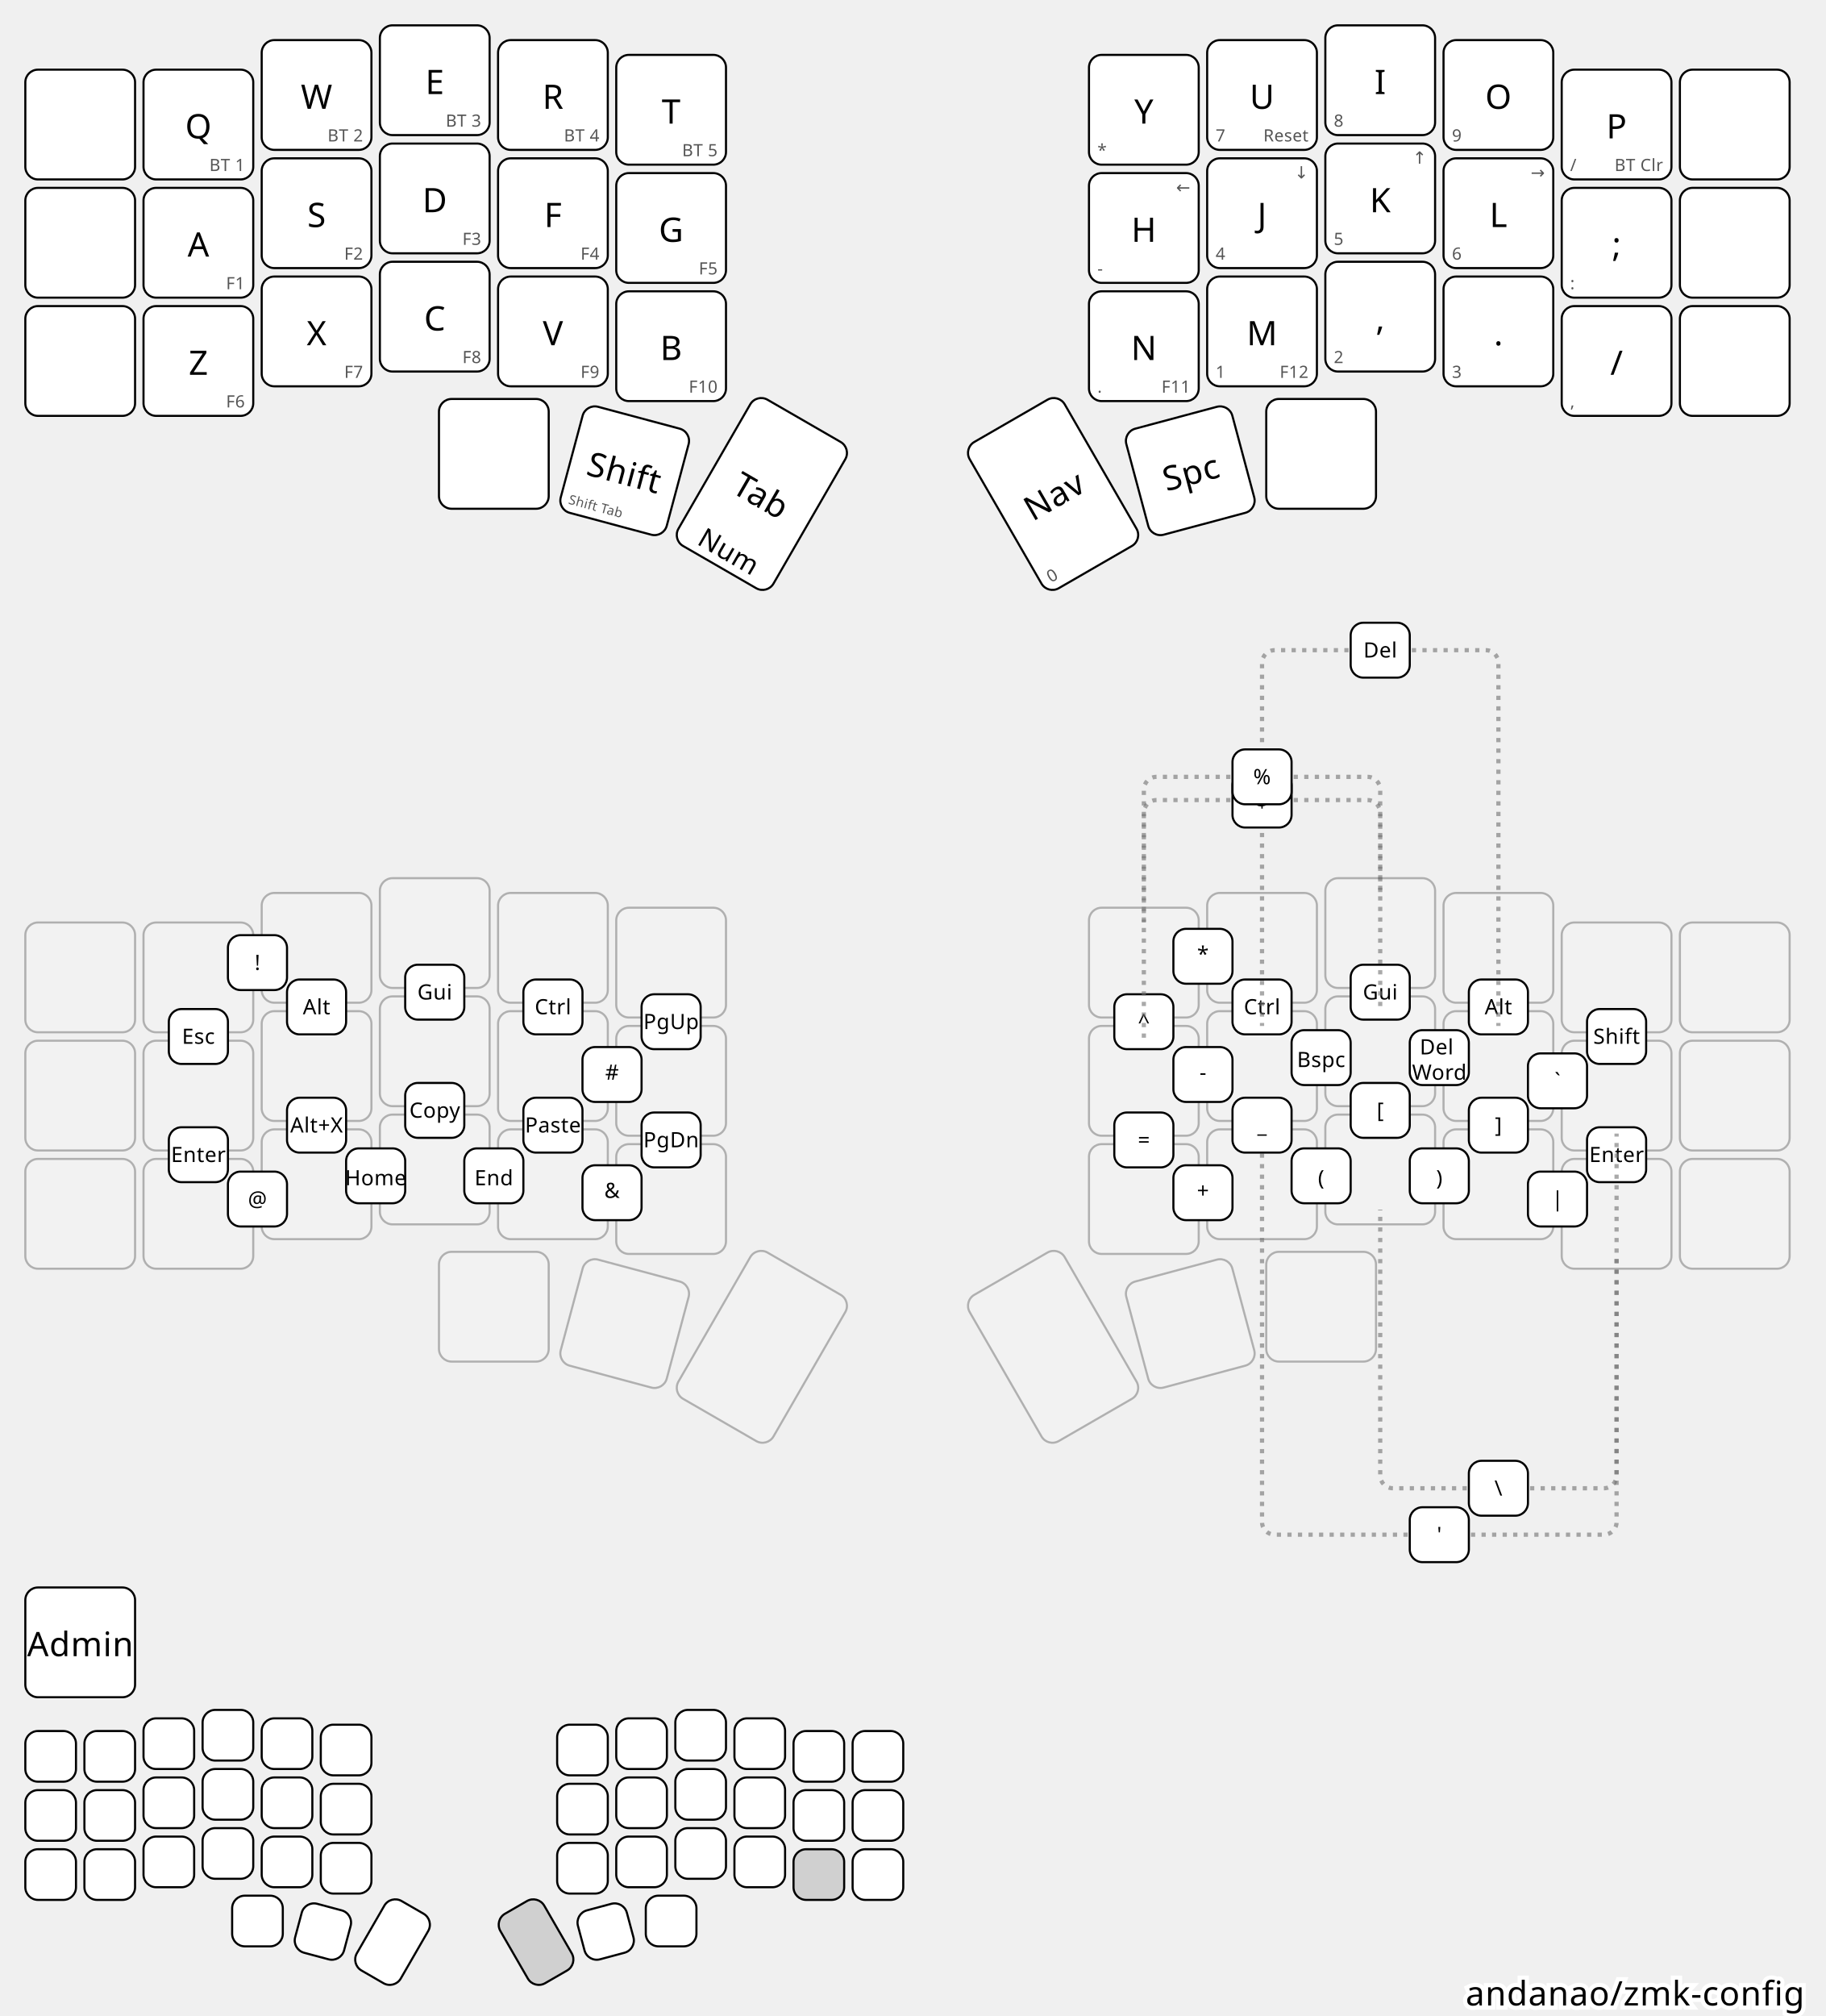
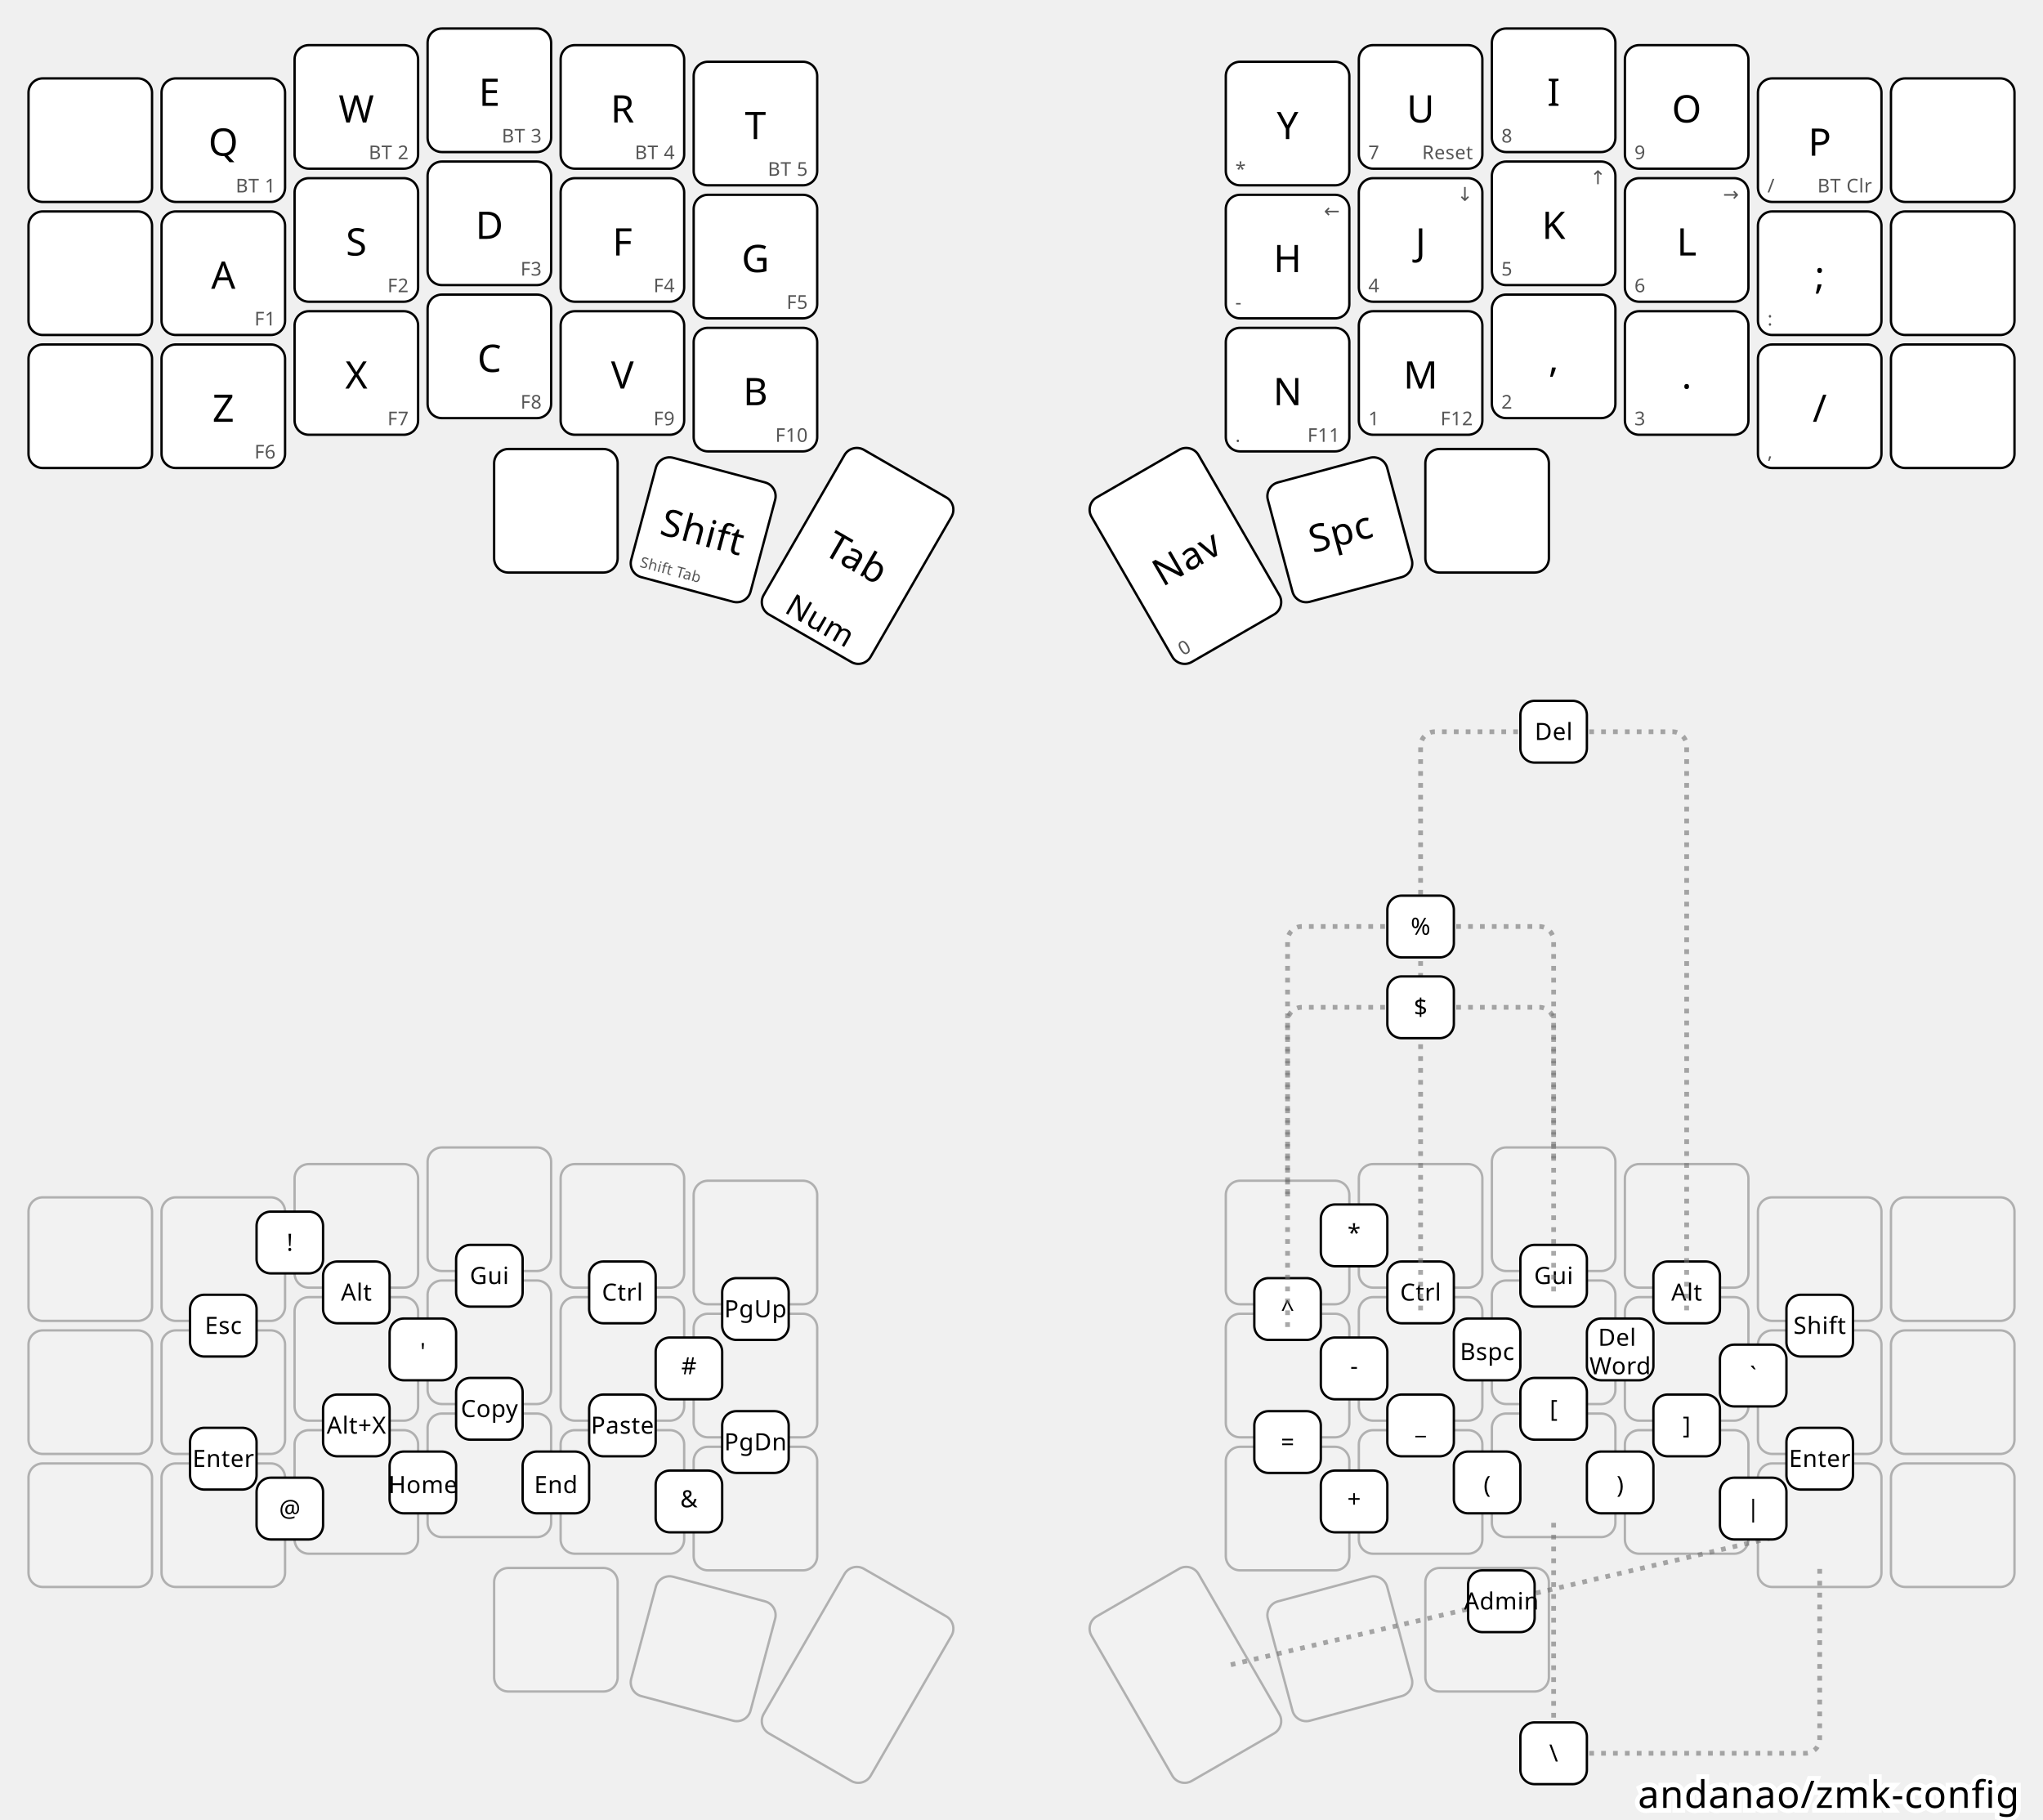
- <svg xmlns="http://www.w3.org/2000/svg" xmlns:xlink="http://www.w3.org/1999/xlink" width="865" height="955" viewBox="0 0 865 955" class="keymap">
+ <svg xmlns="http://www.w3.org/2000/svg" xmlns:xlink="http://www.w3.org/1999/xlink" width="860" height="766" viewBox="0 0 860 766" class="keymap">
  <defs>/* start glyphs */
<svg id="mdi:play-pause">
      <svg id="mdi-play-pause" viewBox="0 0 24 24">
        <path d="M3,5V19L11,12M13,19H16V5H13M18,5V19H21V5" />
      </svg>
    </svg>
    <svg id="mdi:skip-backward">
      <svg id="mdi-skip-backward" viewBox="0 0 24 24">
        <path d="M20,5V19L13,12M6,5V19H4V5M13,5V19L6,12" />
      </svg>
    </svg>
    <svg id="mdi:skip-forward">
      <svg id="mdi-skip-forward" viewBox="0 0 24 24">
        <path d="M4,5V19L11,12M18,5V19H20V5M11,5V19L18,12" />
      </svg>
    </svg>
    <svg id="mdi:volume-high">
      <svg id="mdi-volume-high" viewBox="0 0 24 24">
        <path d="M14,3.23V5.29C16.89,6.15 19,8.83 19,12C19,15.17 16.89,17.84 14,18.7V20.77C18,19.86 21,16.28 21,12C21,7.72 18,4.14 14,3.23M16.5,12C16.5,10.23 15.5,8.71 14,7.97V16C15.5,15.29 16.5,13.76 16.5,12M3,9V15H7L12,20V4L7,9H3Z" />
      </svg>
    </svg>
    <svg id="mdi:volume-medium">
      <svg id="mdi-volume-medium" viewBox="0 0 24 24">
        <path d="M5,9V15H9L14,20V4L9,9M18.5,12C18.5,10.23 17.5,8.71 16,7.97V16C17.5,15.29 18.5,13.76 18.5,12Z" />
      </svg>
    </svg>
  </defs>/* end glyphs */
<style>/* Deliberately monochrome: black on white, with a white-on-black variant
   for browsers in dark mode.

   Colours are literal hex rather than CSS custom properties. librsvg --
   what Emacs and most non-browser SVG viewers render with -- does not
   implement var() and silently falls back to black, and it ignores @media,
   so it gets the light variant below. */

svg path { fill: inherit; }

svg.keymap {
    fill: #000;
    background-color: #fff;
    font-family: Calibri, system-ui, sans-serif;
    font-size: 16px;
    font-kerning: normal;
    text-rendering: optimizeLegibility;
}

/* Keys need an outline here. The palettes keymap-drawer ships rely on the
   key fill contrasting with a coloured page; white-on-white has none. */
rect.key, rect.combo, rect.combo-separate { fill: #fff; stroke: #000; stroke-width: 1; }
rect.held, rect.combo.held                { fill: #d0d0d0; }
.layer-Combos rect.key                    { fill: #f2f2f2; stroke: #b0b0b0; }
path.combo { stroke: #707070; stroke-width: 2; stroke-dasharray: 2, 3; opacity: 0.6; fill: none; }

text {
    text-anchor: middle;
    dominant-baseline: middle;
    letter-spacing: 0.02em;
}

text.tap     { font-weight: 500; }
text.hold    { font-weight: 400; font-size: 13px; }
text.shifted { font-weight: 400; font-size: 11px; }
text.combo, text.left, text.right { font-size: 10px; }
/* 8px rather than the 10px of other secondary legends: the overview puts
   two corner legends on the same key edge (e.g. Num's "Boot" beside
   Admin's "BT 2"), which overlaps at anything larger. */
text.tl, text.tr, text.bl, text.br { font-size: 8px; }

text.hold, text.bl, text.br    { text-anchor: middle; dominant-baseline: auto; }
text.shifted, text.tl, text.tr { text-anchor: middle; dominant-baseline: hanging; }
text.left, text.tl, text.bl    { text-anchor: start; }
text.right, text.tr, text.br   { text-anchor: end; }

text.layer-activator { text-decoration: underline; }
text.combo.hold, text.combo.shifted, text.combo.left, text.combo.right { font-size: 8px; }

/* Without colour the overview's corner legends are told apart by position
   alone: tr=Nav, bl=Num, br=Admin. Grey keeps them from
   competing with the base-layer legend in the middle of the key. */
text.tl, text.tr, text.bl, text.br,
use.tl, use.tr, use.bl, use.br { fill: #555; }

text.label, text.footer { fill: #000; stroke: #fff; stroke-width: 4; paint-order: stroke; }
text.label  { font-weight: bold; text-anchor: start; }
text.footer { text-anchor: end; dominant-baseline: auto; }

.icon-tabler &gt; path                             { fill: inherit; stroke: inherit; stroke-width: 2; }
.icon-tabler &gt; path[stroke="none"][fill="none"] { visibility: hidden; }

/* Browsers only; librsvg ignores @media and keeps the light variant.
   Delete this block for light-only output. */
@media (prefers-color-scheme: dark) {
    svg.keymap { fill: #fff; background-color: #000; }
    rect.key, rect.combo, rect.combo-separate { fill: #000; stroke: #fff; }
    rect.held, rect.combo.held                { fill: #444; }
    .layer-Combos rect.key                    { fill: #1a1a1a; stroke: #666; }
    path.combo { stroke: #909090; }
    text.tl, text.tr, text.bl, text.br,
    use.tl, use.tr, use.bl, use.br { fill: #aaa; }
    text.label, text.footer { fill: #fff; stroke: #000; }
}
</style>
  <g transform="translate(10, 0)" class="layer-Base">
    <g transform="translate(0, 10)">
      <g transform="translate(28, 49)" class="key keypos-0">
        <rect rx="6" ry="6" x="-26" y="-26" width="52" height="52" class="key" />
      </g>
      <g transform="translate(84, 49)" class="key keypos-1">
        <rect rx="6" ry="6" x="-26" y="-26" width="52" height="52" class="key" />
        <text x="0" y="1" class="key tap">Q</text>
        <text x="22" y="22" class="key br">BT 1</text>
      </g>
      <g transform="translate(140, 35)" class="key keypos-2">
        <rect rx="6" ry="6" x="-26" y="-26" width="52" height="52" class="key" />
        <text x="0" y="1" class="key tap">W</text>
        <text x="22" y="22" class="key br">BT 2</text>
      </g>
      <g transform="translate(196, 28)" class="key keypos-3">
        <rect rx="6" ry="6" x="-26" y="-26" width="52" height="52" class="key" />
        <text x="0" y="1" class="key tap">E</text>
        <text x="22" y="22" class="key br">BT 3</text>
      </g>
      <g transform="translate(252, 35)" class="key keypos-4">
        <rect rx="6" ry="6" x="-26" y="-26" width="52" height="52" class="key" />
        <text x="0" y="1" class="key tap">R</text>
        <text x="22" y="22" class="key br">BT 4</text>
      </g>
      <g transform="translate(308, 42)" class="key keypos-5">
        <rect rx="6" ry="6" x="-26" y="-26" width="52" height="52" class="key" />
        <text x="0" y="1" class="key tap">T</text>
        <text x="22" y="22" class="key br">BT 5</text>
      </g>
      <g transform="translate(532, 42)" class="key keypos-6">
        <rect rx="6" ry="6" x="-26" y="-26" width="52" height="52" class="key" />
        <text x="0" y="1" class="key tap">Y</text>
        <text x="-22" y="22" class="key bl">*</text>
      </g>
      <g transform="translate(588, 35)" class="key keypos-7">
        <rect rx="6" ry="6" x="-26" y="-26" width="52" height="52" class="key" />
        <text x="0" y="1" class="key tap">U</text>
        <text x="-22" y="22" class="key bl">7</text>
        <text x="22" y="22" class="key br">Reset</text>
      </g>
      <g transform="translate(644, 28)" class="key keypos-8">
        <rect rx="6" ry="6" x="-26" y="-26" width="52" height="52" class="key" />
        <text x="0" y="1" class="key tap">I</text>
        <text x="-22" y="22" class="key bl">8</text>
      </g>
      <g transform="translate(700, 35)" class="key keypos-9">
        <rect rx="6" ry="6" x="-26" y="-26" width="52" height="52" class="key" />
        <text x="0" y="1" class="key tap">O</text>
        <text x="-22" y="22" class="key bl">9</text>
      </g>
      <g transform="translate(756, 49)" class="key keypos-10">
        <rect rx="6" ry="6" x="-26" y="-26" width="52" height="52" class="key" />
        <text x="0" y="1" class="key tap">P</text>
        <text x="-22" y="22" class="key bl">/</text>
        <text x="22" y="22" class="key br">BT Clr</text>
      </g>
      <g transform="translate(812, 49)" class="key keypos-11">
        <rect rx="6" ry="6" x="-26" y="-26" width="52" height="52" class="key" />
      </g>
      <g transform="translate(28, 105)" class="key keypos-12">
        <rect rx="6" ry="6" x="-26" y="-26" width="52" height="52" class="key" />
      </g>
      <g transform="translate(84, 105)" class="key keypos-13">
        <rect rx="6" ry="6" x="-26" y="-26" width="52" height="52" class="key" />
        <text x="0" y="1" class="key tap">A</text>
        <text x="22" y="22" class="key br">F1</text>
      </g>
      <g transform="translate(140, 91)" class="key keypos-14">
        <rect rx="6" ry="6" x="-26" y="-26" width="52" height="52" class="key" />
        <text x="0" y="1" class="key tap">S</text>
        <text x="22" y="22" class="key br">F2</text>
      </g>
      <g transform="translate(196, 84)" class="key keypos-15">
        <rect rx="6" ry="6" x="-26" y="-26" width="52" height="52" class="key" />
        <text x="0" y="1" class="key tap">D</text>
        <text x="22" y="22" class="key br">F3</text>
      </g>
      <g transform="translate(252, 91)" class="key keypos-16">
        <rect rx="6" ry="6" x="-26" y="-26" width="52" height="52" class="key" />
        <text x="0" y="1" class="key tap">F</text>
        <text x="22" y="22" class="key br">F4</text>
      </g>
      <g transform="translate(308, 98)" class="key keypos-17">
        <rect rx="6" ry="6" x="-26" y="-26" width="52" height="52" class="key" />
        <text x="0" y="1" class="key tap">G</text>
        <text x="22" y="22" class="key br">F5</text>
      </g>
      <g transform="translate(532, 98)" class="key keypos-18">
        <rect rx="6" ry="6" x="-26" y="-26" width="52" height="52" class="key" />
        <text x="0" y="1" class="key tap">H</text>
        <text x="22" y="-22" class="key tr">←</text>
        <text x="-22" y="22" class="key bl">-</text>
        <use href="#mdi:skip-backward" xlink:href="#mdi:skip-backward" x="12" y="12" height="10" width="10.0" class="key br glyph mdi:skip-backward" />
      </g>
      <g transform="translate(588, 91)" class="key keypos-19">
        <rect rx="6" ry="6" x="-26" y="-26" width="52" height="52" class="key" />
        <text x="0" y="1" class="key tap">J</text>
        <text x="22" y="-22" class="key tr">↓</text>
        <text x="-22" y="22" class="key bl">4</text>
        <use href="#mdi:volume-medium" xlink:href="#mdi:volume-medium" x="12" y="12" height="10" width="10.0" class="key br glyph mdi:volume-medium" />
      </g>
      <g transform="translate(644, 84)" class="key keypos-20">
        <rect rx="6" ry="6" x="-26" y="-26" width="52" height="52" class="key" />
        <text x="0" y="1" class="key tap">K</text>
        <text x="22" y="-22" class="key tr">↑</text>
        <text x="-22" y="22" class="key bl">5</text>
        <use href="#mdi:volume-high" xlink:href="#mdi:volume-high" x="12" y="12" height="10" width="10.0" class="key br glyph mdi:volume-high" />
      </g>
      <g transform="translate(700, 91)" class="key keypos-21">
        <rect rx="6" ry="6" x="-26" y="-26" width="52" height="52" class="key" />
        <text x="0" y="1" class="key tap">L</text>
        <text x="22" y="-22" class="key tr">→</text>
        <text x="-22" y="22" class="key bl">6</text>
        <use href="#mdi:skip-forward" xlink:href="#mdi:skip-forward" x="12" y="12" height="10" width="10.0" class="key br glyph mdi:skip-forward" />
      </g>
      <g transform="translate(756, 105)" class="key keypos-22">
        <rect rx="6" ry="6" x="-26" y="-26" width="52" height="52" class="key" />
        <text x="0" y="1" class="key tap">;</text>
        <text x="-22" y="22" class="key bl">:</text>
      </g>
      <g transform="translate(812, 105)" class="key keypos-23">
        <rect rx="6" ry="6" x="-26" y="-26" width="52" height="52" class="key" />
      </g>
      <g transform="translate(28, 161)" class="key keypos-24">
        <rect rx="6" ry="6" x="-26" y="-26" width="52" height="52" class="key" />
      </g>
      <g transform="translate(84, 161)" class="key keypos-25">
        <rect rx="6" ry="6" x="-26" y="-26" width="52" height="52" class="key" />
        <text x="0" y="1" class="key tap">Z</text>
        <text x="22" y="22" class="key br">F6</text>
      </g>
      <g transform="translate(140, 147)" class="key keypos-26">
        <rect rx="6" ry="6" x="-26" y="-26" width="52" height="52" class="key" />
        <text x="0" y="1" class="key tap">X</text>
        <text x="22" y="22" class="key br">F7</text>
      </g>
      <g transform="translate(196, 140)" class="key keypos-27">
        <rect rx="6" ry="6" x="-26" y="-26" width="52" height="52" class="key" />
        <text x="0" y="1" class="key tap">C</text>
        <text x="22" y="22" class="key br">F8</text>
      </g>
      <g transform="translate(252, 147)" class="key keypos-28">
        <rect rx="6" ry="6" x="-26" y="-26" width="52" height="52" class="key" />
        <text x="0" y="1" class="key tap">V</text>
        <text x="22" y="22" class="key br">F9</text>
      </g>
      <g transform="translate(308, 154)" class="key keypos-29">
        <rect rx="6" ry="6" x="-26" y="-26" width="52" height="52" class="key" />
        <text x="0" y="1" class="key tap">B</text>
        <text x="22" y="22" class="key br">F10</text>
      </g>
      <g transform="translate(532, 154)" class="key keypos-30">
        <rect rx="6" ry="6" x="-26" y="-26" width="52" height="52" class="key" />
        <text x="0" y="1" class="key tap">N</text>
        <text x="-22" y="22" class="key bl">.</text>
        <text x="22" y="22" class="key br">F11</text>
      </g>
      <g transform="translate(588, 147)" class="key keypos-31">
        <rect rx="6" ry="6" x="-26" y="-26" width="52" height="52" class="key" />
        <text x="0" y="1" class="key tap">M</text>
        <text x="-22" y="22" class="key bl">1</text>
        <text x="22" y="22" class="key br">F12</text>
      </g>
      <g transform="translate(644, 140)" class="key keypos-32">
        <rect rx="6" ry="6" x="-26" y="-26" width="52" height="52" class="key" />
        <text x="0" y="1" class="key tap">,</text>
        <text x="-22" y="22" class="key bl">2</text>
      </g>
      <g transform="translate(700, 147)" class="key keypos-33">
        <rect rx="6" ry="6" x="-26" y="-26" width="52" height="52" class="key" />
        <text x="0" y="1" class="key tap">.</text>
        <text x="-22" y="22" class="key bl">3</text>
      </g>
      <g transform="translate(756, 161)" class="key keypos-34">
        <rect rx="6" ry="6" x="-26" y="-26" width="52" height="52" class="key" />
        <text x="0" y="1" class="key tap">/</text>
        <text x="-22" y="22" class="key bl">,</text>
      </g>
      <g transform="translate(812, 161)" class="key keypos-35">
        <rect rx="6" ry="6" x="-26" y="-26" width="52" height="52" class="key" />
      </g>
      <g transform="translate(224, 205)" class="key keypos-36">
        <rect rx="6" ry="6" x="-26" y="-26" width="52" height="52" class="key" />
      </g>
      <g transform="translate(286, 213) rotate(15.0)" class="key keypos-37">
        <rect rx="6" ry="6" x="-26" y="-26" width="52" height="52" class="key" />
        <text x="0" y="1" class="key tap">Shift</text>
        <text x="-22" y="22" class="key bl">
          <tspan style="font-size: 78%">Shift Tab</tspan>
        </text>
      </g>
      <g transform="translate(351, 224) rotate(30.0)" class="key keypos-38">
        <rect rx="6" ry="6" x="-26" y="-40" width="52" height="80" class="key" />
        <text x="0" y="1" class="key tap">Tab</text>
        <text x="0" y="36" class="key hold">Num</text>
      </g>
      <g transform="translate(489, 224) rotate(-30.0)" class="key keypos-39">
        <rect rx="6" ry="6" x="-26" y="-40" width="52" height="80" class="key" />
        <text x="0" y="1" class="key tap">Nav</text>
        <text x="-22" y="36" class="key bl">0</text>
      </g>
      <g transform="translate(554, 213) rotate(-15.0)" class="key keypos-40">
        <rect rx="6" ry="6" x="-26" y="-26" width="52" height="52" class="key" />
        <text x="0" y="1" class="key tap">Spc</text>
        <use href="#mdi:play-pause" xlink:href="#mdi:play-pause" x="12" y="12" height="10" width="10.0" class="key br glyph mdi:play-pause" />
      </g>
      <g transform="translate(616, 205)" class="key keypos-41">
        <rect rx="6" ry="6" x="-26" y="-26" width="52" height="52" class="key" />
      </g>
    </g>
  </g>
  <g transform="translate(10, 285)" class="layer-Combos">
-     <g transform="translate(0, 129)">
+     <g transform="translate(0, 196)">
      <g transform="translate(28, 49)" class="key keypos-0">
        <rect rx="6" ry="6" x="-26" y="-26" width="52" height="52" class="key" />
      </g>
      <g transform="translate(84, 49)" class="key keypos-1">
        <rect rx="6" ry="6" x="-26" y="-26" width="52" height="52" class="key" />
      </g>
      <g transform="translate(140, 35)" class="key keypos-2">
        <rect rx="6" ry="6" x="-26" y="-26" width="52" height="52" class="key" />
      </g>
      <g transform="translate(196, 28)" class="key keypos-3">
        <rect rx="6" ry="6" x="-26" y="-26" width="52" height="52" class="key" />
      </g>
      <g transform="translate(252, 35)" class="key keypos-4">
        <rect rx="6" ry="6" x="-26" y="-26" width="52" height="52" class="key" />
      </g>
      <g transform="translate(308, 42)" class="key keypos-5">
        <rect rx="6" ry="6" x="-26" y="-26" width="52" height="52" class="key" />
      </g>
      <g transform="translate(532, 42)" class="key keypos-6">
        <rect rx="6" ry="6" x="-26" y="-26" width="52" height="52" class="key" />
      </g>
      <g transform="translate(588, 35)" class="key keypos-7">
        <rect rx="6" ry="6" x="-26" y="-26" width="52" height="52" class="key" />
      </g>
      <g transform="translate(644, 28)" class="key keypos-8">
        <rect rx="6" ry="6" x="-26" y="-26" width="52" height="52" class="key" />
      </g>
      <g transform="translate(700, 35)" class="key keypos-9">
        <rect rx="6" ry="6" x="-26" y="-26" width="52" height="52" class="key" />
      </g>
      <g transform="translate(756, 49)" class="key keypos-10">
        <rect rx="6" ry="6" x="-26" y="-26" width="52" height="52" class="key" />
      </g>
      <g transform="translate(812, 49)" class="key keypos-11">
        <rect rx="6" ry="6" x="-26" y="-26" width="52" height="52" class="key" />
      </g>
      <g transform="translate(28, 105)" class="key keypos-12">
        <rect rx="6" ry="6" x="-26" y="-26" width="52" height="52" class="key" />
      </g>
      <g transform="translate(84, 105)" class="key keypos-13">
        <rect rx="6" ry="6" x="-26" y="-26" width="52" height="52" class="key" />
      </g>
      <g transform="translate(140, 91)" class="key keypos-14">
        <rect rx="6" ry="6" x="-26" y="-26" width="52" height="52" class="key" />
      </g>
      <g transform="translate(196, 84)" class="key keypos-15">
        <rect rx="6" ry="6" x="-26" y="-26" width="52" height="52" class="key" />
      </g>
      <g transform="translate(252, 91)" class="key keypos-16">
        <rect rx="6" ry="6" x="-26" y="-26" width="52" height="52" class="key" />
      </g>
      <g transform="translate(308, 98)" class="key keypos-17">
        <rect rx="6" ry="6" x="-26" y="-26" width="52" height="52" class="key" />
      </g>
      <g transform="translate(532, 98)" class="key keypos-18">
        <rect rx="6" ry="6" x="-26" y="-26" width="52" height="52" class="key" />
      </g>
      <g transform="translate(588, 91)" class="key keypos-19">
        <rect rx="6" ry="6" x="-26" y="-26" width="52" height="52" class="key" />
      </g>
      <g transform="translate(644, 84)" class="key keypos-20">
        <rect rx="6" ry="6" x="-26" y="-26" width="52" height="52" class="key" />
      </g>
      <g transform="translate(700, 91)" class="key keypos-21">
        <rect rx="6" ry="6" x="-26" y="-26" width="52" height="52" class="key" />
      </g>
      <g transform="translate(756, 105)" class="key keypos-22">
        <rect rx="6" ry="6" x="-26" y="-26" width="52" height="52" class="key" />
      </g>
      <g transform="translate(812, 105)" class="key keypos-23">
        <rect rx="6" ry="6" x="-26" y="-26" width="52" height="52" class="key" />
      </g>
      <g transform="translate(28, 161)" class="key keypos-24">
        <rect rx="6" ry="6" x="-26" y="-26" width="52" height="52" class="key" />
      </g>
      <g transform="translate(84, 161)" class="key keypos-25">
        <rect rx="6" ry="6" x="-26" y="-26" width="52" height="52" class="key" />
      </g>
      <g transform="translate(140, 147)" class="key keypos-26">
        <rect rx="6" ry="6" x="-26" y="-26" width="52" height="52" class="key" />
      </g>
      <g transform="translate(196, 140)" class="key keypos-27">
        <rect rx="6" ry="6" x="-26" y="-26" width="52" height="52" class="key" />
      </g>
      <g transform="translate(252, 147)" class="key keypos-28">
        <rect rx="6" ry="6" x="-26" y="-26" width="52" height="52" class="key" />
      </g>
      <g transform="translate(308, 154)" class="key keypos-29">
        <rect rx="6" ry="6" x="-26" y="-26" width="52" height="52" class="key" />
      </g>
      <g transform="translate(532, 154)" class="key keypos-30">
        <rect rx="6" ry="6" x="-26" y="-26" width="52" height="52" class="key" />
      </g>
      <g transform="translate(588, 147)" class="key keypos-31">
        <rect rx="6" ry="6" x="-26" y="-26" width="52" height="52" class="key" />
      </g>
      <g transform="translate(644, 140)" class="key keypos-32">
        <rect rx="6" ry="6" x="-26" y="-26" width="52" height="52" class="key" />
      </g>
      <g transform="translate(700, 147)" class="key keypos-33">
        <rect rx="6" ry="6" x="-26" y="-26" width="52" height="52" class="key" />
      </g>
      <g transform="translate(756, 161)" class="key keypos-34">
        <rect rx="6" ry="6" x="-26" y="-26" width="52" height="52" class="key" />
      </g>
      <g transform="translate(812, 161)" class="key keypos-35">
        <rect rx="6" ry="6" x="-26" y="-26" width="52" height="52" class="key" />
      </g>
      <g transform="translate(224, 205)" class="key keypos-36">
        <rect rx="6" ry="6" x="-26" y="-26" width="52" height="52" class="key" />
      </g>
      <g transform="translate(286, 213) rotate(15.0)" class="key keypos-37">
        <rect rx="6" ry="6" x="-26" y="-26" width="52" height="52" class="key" />
      </g>
      <g transform="translate(351, 224) rotate(30.0)" class="key keypos-38">
        <rect rx="6" ry="6" x="-26" y="-40" width="52" height="80" class="key" />
      </g>
      <g transform="translate(489, 224) rotate(-30.0)" class="key keypos-39">
        <rect rx="6" ry="6" x="-26" y="-40" width="52" height="80" class="key" />
      </g>
      <g transform="translate(554, 213) rotate(-15.0)" class="key keypos-40">
        <rect rx="6" ry="6" x="-26" y="-26" width="52" height="52" class="key" />
      </g>
      <g transform="translate(616, 205)" class="key keypos-41">
        <rect rx="6" ry="6" x="-26" y="-26" width="52" height="52" class="key" />
      </g>
      <g class="combo combopos-0">
        <rect rx="6" ry="6" x="238" y="50" width="28" height="26" class="combo" />
        <text x="252" y="63" class="combo tap">Ctrl</text>
      </g>
      <g class="combo combopos-1">
        <rect rx="6" ry="6" x="574" y="50" width="28" height="26" class="combo" />
        <text x="588" y="63" class="combo tap">Ctrl</text>
      </g>
      <g class="combo combopos-2">
        <rect rx="6" ry="6" x="182" y="43" width="28" height="26" class="combo" />
        <text x="196" y="56" class="combo tap">Gui</text>
      </g>
      <g class="combo combopos-3">
        <rect rx="6" ry="6" x="630" y="43" width="28" height="26" class="combo" />
        <text x="644" y="56" class="combo tap">Gui</text>
      </g>
      <g class="combo combopos-4">
        <rect rx="6" ry="6" x="126" y="50" width="28" height="26" class="combo" />
        <text x="140" y="63" class="combo tap">Alt</text>
      </g>
      <g class="combo combopos-5">
        <rect rx="6" ry="6" x="686" y="50" width="28" height="26" class="combo" />
        <text x="700" y="63" class="combo tap">Alt</text>
      </g>
      <g class="combo combopos-6">
        <rect rx="6" ry="6" x="742" y="64" width="28" height="26" class="combo" />
        <text x="756" y="77" class="combo tap">Shift</text>
      </g>
      <g class="combo combopos-7">
        <rect rx="6" ry="6" x="70" y="64" width="28" height="26" class="combo" />
        <text x="84" y="77" class="combo tap">Esc</text>
      </g>
      <g class="combo combopos-8">
        <rect rx="6" ry="6" x="126" y="106" width="28" height="26" class="combo" />
        <text x="140" y="119" class="combo tap">Alt+X</text>
      </g>
      <g class="combo combopos-11">
        <rect rx="6" ry="6" x="294" y="57" width="28" height="26" class="combo" />
        <text x="308" y="70" class="combo tap">PgUp</text>
      </g>
      <g class="combo combopos-12">
        <rect rx="6" ry="6" x="294" y="113" width="28" height="26" class="combo" />
        <text x="308" y="126" class="combo tap">PgDn</text>
      </g>
      <g class="combo combopos-13">
        <rect rx="6" ry="6" x="154" y="130" width="28" height="26" class="combo" />
        <text x="168" y="144" class="combo tap">Home</text>
      </g>
      <g class="combo combopos-14">
        <rect rx="6" ry="6" x="210" y="130" width="28" height="26" class="combo" />
        <text x="224" y="144" class="combo tap">End</text>
      </g>
      <g class="combo combopos-15">
+         <path d="M622,193 l-115,27" class="combo" />
+         <path d="M622,193 l115,-27" class="combo" />
+         <rect rx="6" ry="6" x="608" y="180" width="28" height="26" class="combo" />
+         <text x="622" y="193" class="combo tap">Admin</text>
+       </g>
+       <g class="combo combopos-16">
        <rect rx="6" ry="6" x="70" y="120" width="28" height="26" class="combo" />
        <text x="84" y="133" class="combo tap">Enter</text>
      </g>
-       <g class="combo combopos-16">
+       <g class="combo combopos-17">
        <rect rx="6" ry="6" x="742" y="120" width="28" height="26" class="combo" />
        <text x="756" y="133" class="combo tap">Enter</text>
      </g>
-       <g class="combo combopos-17">
+       <g class="combo combopos-18">
        <rect rx="6" ry="6" x="602" y="74" width="28" height="26" class="combo" />
        <text x="616" y="88" class="combo tap">Bspc</text>
      </g>
-       <g class="combo combopos-18">
+       <g class="combo combopos-19">
        <rect rx="6" ry="6" x="658" y="74" width="28" height="26" class="combo" />
        <text x="672" y="88" class="combo tap">
          <tspan x="672" dy="-0.6em">Del</tspan>
          <tspan x="672" dy="1.2em">Word</tspan>
        </text>
      </g>
-       <g class="combo combopos-19">
-         <path d="M644,-106 h-50 a6.0,6.0 0 0 0 -6.0,6.0 v172" class="combo" />
-         <path d="M644,-106 h50 a6.0,6.0 0 0 1 6.0,6.0 v172" class="combo" />
-         <rect rx="6" ry="6" x="630" y="-119" width="28" height="26" class="combo" />
-         <text x="644" y="-106" class="combo tap">Del</text>
-       </g>
      <g class="combo combopos-20">
+         <path d="M644,-173 h-50 a6.0,6.0 0 0 0 -6.0,6.0 v240" class="combo" />
+         <path d="M644,-173 h50 a6.0,6.0 0 0 1 6.0,6.0 v240" class="combo" />
+         <rect rx="6" ry="6" x="630" y="-186" width="28" height="26" class="combo" />
+         <text x="644" y="-173" class="combo tap">Del</text>
+       </g>
+       <g class="combo combopos-21">
        <rect rx="6" ry="6" x="546" y="26" width="28" height="26" class="combo" />
        <text x="560" y="38" class="combo tap">*</text>
      </g>
-       <g class="combo combopos-21">
+       <g class="combo combopos-22">
        <rect rx="6" ry="6" x="266" y="82" width="28" height="26" class="combo" />
        <text x="280" y="94" class="combo tap">#</text>
      </g>
-       <g class="combo combopos-22">
+       <g class="combo combopos-23">
        <rect rx="6" ry="6" x="518" y="57" width="28" height="26" class="combo" />
        <text x="532" y="70" class="combo tap">^</text>
      </g>
-       <g class="combo combopos-23">
+       <g class="combo combopos-24">
        <rect rx="6" ry="6" x="714" y="141" width="28" height="26" class="combo" />
        <text x="728" y="154" class="combo tap">|</text>
      </g>
-       <g class="combo combopos-24">
-         <path d="M700,291 h-50 a6.0,6.0 0 0 1 -6.0,-6.0 v-126" class="combo" />
-         <path d="M700,291 h50 a6.0,6.0 0 0 0 6.0,-6.0 v-105" class="combo" />
-         <rect rx="6" ry="6" x="686" y="278" width="28" height="26" class="combo" />
-         <text x="700" y="291" class="combo tap">\</text>
-       </g>
      <g class="combo combopos-25">
+         <path d="M644,257 l0,-99" class="combo" />
+         <path d="M644,257 h106 a6.0,6.0 0 0 0 6.0,-6.0 v-72" class="combo" />
+         <rect rx="6" ry="6" x="630" y="244" width="28" height="26" class="combo" />
+         <text x="644" y="257" class="combo tap">\</text>
+       </g>
+       <g class="combo combopos-26">
        <rect rx="6" ry="6" x="714" y="85" width="28" height="26" class="combo" />
        <text x="728" y="98" class="combo tap">`</text>
      </g>
-       <g class="combo combopos-26">
+       <g class="combo combopos-27">
        <rect rx="6" ry="6" x="266" y="138" width="28" height="26" class="combo" />
        <text x="280" y="150" class="combo tap">&amp;</text>
      </g>
-       <g class="combo combopos-27">
+       <g class="combo combopos-28">
        <rect rx="6" ry="6" x="98" y="29" width="28" height="26" class="combo" />
        <text x="112" y="42" class="combo tap">!</text>
      </g>
-       <g class="combo combopos-28">
+       <g class="combo combopos-29">
        <rect rx="6" ry="6" x="98" y="141" width="28" height="26" class="combo" />
        <text x="112" y="154" class="combo tap">@</text>
      </g>
-       <g class="combo combopos-29">
-         <path d="M588,-35 h-50 a6.0,6.0 0 0 0 -6.0,6.0 v52" class="combo" />
-         <path d="M588,-35 h50 a6.0,6.0 0 0 1 6.0,6.0 v38" class="combo" />
-         <rect rx="6" ry="6" x="574" y="-48" width="28" height="26" class="combo" />
-         <text x="588" y="-35" class="combo tap">$</text>
-       </g>
      <g class="combo combopos-30">
-         <path d="M588,-46 h-50 a6.0,6.0 0 0 0 -6.0,6.0 v119" class="combo" />
-         <path d="M588,-46 h50 a6.0,6.0 0 0 1 6.0,6.0 v105" class="combo" />
-         <rect rx="6" ry="6" x="574" y="-59" width="28" height="26" class="combo" />
-         <text x="588" y="-46" class="combo tap">%</text>
+         <path d="M588,-57 h-50 a6.0,6.0 0 0 0 -6.0,6.0 v74" class="combo" />
+         <path d="M588,-57 h50 a6.0,6.0 0 0 1 6.0,6.0 v60" class="combo" />
+         <rect rx="6" ry="6" x="574" y="-70" width="28" height="26" class="combo" />
+         <text x="588" y="-57" class="combo tap">$</text>
      </g>
      <g class="combo combopos-31">
-         <path d="M672,313 h-78 a6.0,6.0 0 0 1 -6.0,-6.0 v-198" class="combo" />
-         <path d="M672,313 h78 a6.0,6.0 0 0 0 6.0,-6.0 v-184" class="combo" />
-         <rect rx="6" ry="6" x="658" y="300" width="28" height="26" class="combo" />
-         <text x="672" y="313" class="combo tap">'</text>
+         <path d="M588,-91 h-50 a6.0,6.0 0 0 0 -6.0,6.0 v164" class="combo" />
+         <path d="M588,-91 h50 a6.0,6.0 0 0 1 6.0,6.0 v150" class="combo" />
+         <rect rx="6" ry="6" x="574" y="-104" width="28" height="26" class="combo" />
+         <text x="588" y="-91" class="combo tap">%</text>
      </g>
      <g class="combo combopos-32">
+         <rect rx="6" ry="6" x="154" y="74" width="28" height="26" class="combo" />
+         <text x="168" y="88" class="combo tap">'</text>
+       </g>
+       <g class="combo combopos-33">
        <rect rx="6" ry="6" x="546" y="82" width="28" height="26" class="combo" />
        <text x="560" y="94" class="combo tap">-</text>
      </g>
-       <g class="combo combopos-33">
+       <g class="combo combopos-34">
        <rect rx="6" ry="6" x="546" y="138" width="28" height="26" class="combo" />
        <text x="560" y="150" class="combo tap">+</text>
      </g>
-       <g class="combo combopos-34">
+       <g class="combo combopos-35">
        <rect rx="6" ry="6" x="574" y="106" width="28" height="26" class="combo" />
        <text x="588" y="119" class="combo tap">_</text>
      </g>
-       <g class="combo combopos-35">
+       <g class="combo combopos-36">
        <rect rx="6" ry="6" x="518" y="113" width="28" height="26" class="combo" />
        <text x="532" y="126" class="combo tap">=</text>
      </g>
-       <g class="combo combopos-36">
+       <g class="combo combopos-37">
        <rect rx="6" ry="6" x="630" y="99" width="28" height="26" class="combo" />
        <text x="644" y="112" class="combo tap">[</text>
      </g>
-       <g class="combo combopos-37">
+       <g class="combo combopos-38">
        <rect rx="6" ry="6" x="686" y="106" width="28" height="26" class="combo" />
        <text x="700" y="119" class="combo tap">]</text>
      </g>
-       <g class="combo combopos-38">
+       <g class="combo combopos-39">
        <rect rx="6" ry="6" x="602" y="130" width="28" height="26" class="combo" />
        <text x="616" y="144" class="combo tap">(</text>
      </g>
-       <g class="combo combopos-39">
+       <g class="combo combopos-40">
        <rect rx="6" ry="6" x="658" y="130" width="28" height="26" class="combo" />
        <text x="672" y="144" class="combo tap">)</text>
      </g>
-       <g class="combo combopos-40">
+       <g class="combo combopos-41">
        <rect rx="6" ry="6" x="182" y="99" width="28" height="26" class="combo" />
        <text x="196" y="112" class="combo tap">Copy</text>
      </g>
-       <g class="combo combopos-41">
+       <g class="combo combopos-42">
        <rect rx="6" ry="6" x="238" y="106" width="28" height="26" class="combo" />
        <text x="252" y="119" class="combo tap">Paste</text>
      </g>
    </g>
  </g>
-   <g transform="translate(10, 740)" class="layer-combopos-0">
-     <g transform="translate(0, 10)">
-       <g transform="translate(28, 28)" class="key  combo-separate keypos-0">
-         <rect rx="6" ry="6" x="-26" y="-26" width="52" height="52" class="key  combo-separate" />
-         <text x="0" y="1" class="key  combo-separate tap">Admin</text>
-       </g>
-       <g transform="translate(14, 82)" class="key keypos-1">
-         <rect rx="6" ry="6" x="-12" y="-12" width="24" height="24" class="key" />
-       </g>
-       <g transform="translate(42, 82)" class="key keypos-2">
-         <rect rx="6" ry="6" x="-12" y="-12" width="24" height="24" class="key" />
-       </g>
-       <g transform="translate(70, 76)" class="key keypos-3">
-         <rect rx="6" ry="6" x="-12" y="-12" width="24" height="24" class="key" />
-       </g>
-       <g transform="translate(98, 72)" class="key keypos-4">
-         <rect rx="6" ry="6" x="-12" y="-12" width="24" height="24" class="key" />
-       </g>
-       <g transform="translate(126, 76)" class="key keypos-5">
-         <rect rx="6" ry="6" x="-12" y="-12" width="24" height="24" class="key" />
-       </g>
-       <g transform="translate(154, 79)" class="key keypos-6">
-         <rect rx="6" ry="6" x="-12" y="-12" width="24" height="24" class="key" />
-       </g>
-       <g transform="translate(266, 79)" class="key keypos-7">
-         <rect rx="6" ry="6" x="-12" y="-12" width="24" height="24" class="key" />
-       </g>
-       <g transform="translate(294, 76)" class="key keypos-8">
-         <rect rx="6" ry="6" x="-12" y="-12" width="24" height="24" class="key" />
-       </g>
-       <g transform="translate(322, 72)" class="key keypos-9">
-         <rect rx="6" ry="6" x="-12" y="-12" width="24" height="24" class="key" />
-       </g>
-       <g transform="translate(350, 76)" class="key keypos-10">
-         <rect rx="6" ry="6" x="-12" y="-12" width="24" height="24" class="key" />
-       </g>
-       <g transform="translate(378, 82)" class="key keypos-11">
-         <rect rx="6" ry="6" x="-12" y="-12" width="24" height="24" class="key" />
-       </g>
-       <g transform="translate(406, 82)" class="key keypos-12">
-         <rect rx="6" ry="6" x="-12" y="-12" width="24" height="24" class="key" />
-       </g>
-       <g transform="translate(14, 110)" class="key keypos-13">
-         <rect rx="6" ry="6" x="-12" y="-12" width="24" height="24" class="key" />
-       </g>
-       <g transform="translate(42, 110)" class="key keypos-14">
-         <rect rx="6" ry="6" x="-12" y="-12" width="24" height="24" class="key" />
-       </g>
-       <g transform="translate(70, 104)" class="key keypos-15">
-         <rect rx="6" ry="6" x="-12" y="-12" width="24" height="24" class="key" />
-       </g>
-       <g transform="translate(98, 100)" class="key keypos-16">
-         <rect rx="6" ry="6" x="-12" y="-12" width="24" height="24" class="key" />
-       </g>
-       <g transform="translate(126, 104)" class="key keypos-17">
-         <rect rx="6" ry="6" x="-12" y="-12" width="24" height="24" class="key" />
-       </g>
-       <g transform="translate(154, 107)" class="key keypos-18">
-         <rect rx="6" ry="6" x="-12" y="-12" width="24" height="24" class="key" />
-       </g>
-       <g transform="translate(266, 107)" class="key keypos-19">
-         <rect rx="6" ry="6" x="-12" y="-12" width="24" height="24" class="key" />
-       </g>
-       <g transform="translate(294, 104)" class="key keypos-20">
-         <rect rx="6" ry="6" x="-12" y="-12" width="24" height="24" class="key" />
-       </g>
-       <g transform="translate(322, 100)" class="key keypos-21">
-         <rect rx="6" ry="6" x="-12" y="-12" width="24" height="24" class="key" />
-       </g>
-       <g transform="translate(350, 104)" class="key keypos-22">
-         <rect rx="6" ry="6" x="-12" y="-12" width="24" height="24" class="key" />
-       </g>
-       <g transform="translate(378, 110)" class="key keypos-23">
-         <rect rx="6" ry="6" x="-12" y="-12" width="24" height="24" class="key" />
-       </g>
-       <g transform="translate(406, 110)" class="key keypos-24">
-         <rect rx="6" ry="6" x="-12" y="-12" width="24" height="24" class="key" />
-       </g>
-       <g transform="translate(14, 138)" class="key keypos-25">
-         <rect rx="6" ry="6" x="-12" y="-12" width="24" height="24" class="key" />
-       </g>
-       <g transform="translate(42, 138)" class="key keypos-26">
-         <rect rx="6" ry="6" x="-12" y="-12" width="24" height="24" class="key" />
-       </g>
-       <g transform="translate(70, 132)" class="key keypos-27">
-         <rect rx="6" ry="6" x="-12" y="-12" width="24" height="24" class="key" />
-       </g>
-       <g transform="translate(98, 128)" class="key keypos-28">
-         <rect rx="6" ry="6" x="-12" y="-12" width="24" height="24" class="key" />
-       </g>
-       <g transform="translate(126, 132)" class="key keypos-29">
-         <rect rx="6" ry="6" x="-12" y="-12" width="24" height="24" class="key" />
-       </g>
-       <g transform="translate(154, 135)" class="key keypos-30">
-         <rect rx="6" ry="6" x="-12" y="-12" width="24" height="24" class="key" />
-       </g>
-       <g transform="translate(266, 135)" class="key keypos-31">
-         <rect rx="6" ry="6" x="-12" y="-12" width="24" height="24" class="key" />
-       </g>
-       <g transform="translate(294, 132)" class="key keypos-32">
-         <rect rx="6" ry="6" x="-12" y="-12" width="24" height="24" class="key" />
-       </g>
-       <g transform="translate(322, 128)" class="key keypos-33">
-         <rect rx="6" ry="6" x="-12" y="-12" width="24" height="24" class="key" />
-       </g>
-       <g transform="translate(350, 132)" class="key keypos-34">
-         <rect rx="6" ry="6" x="-12" y="-12" width="24" height="24" class="key" />
-       </g>
-       <g transform="translate(378, 138)" class="key held keypos-35">
-         <rect rx="6" ry="6" x="-12" y="-12" width="24" height="24" class="key held" />
-       </g>
-       <g transform="translate(406, 138)" class="key keypos-36">
-         <rect rx="6" ry="6" x="-12" y="-12" width="24" height="24" class="key" />
-       </g>
-       <g transform="translate(112, 160)" class="key keypos-37">
-         <rect rx="6" ry="6" x="-12" y="-12" width="24" height="24" class="key" />
-       </g>
-       <g transform="translate(143, 165) rotate(15.0)" class="key keypos-38">
-         <rect rx="6" ry="6" x="-12" y="-12" width="24" height="24" class="key" />
-       </g>
-       <g transform="translate(176, 170) rotate(30.0)" class="key keypos-39">
-         <rect rx="6" ry="6" x="-12" y="-19" width="24" height="38" class="key" />
-       </g>
-       <g transform="translate(244, 170) rotate(-30.0)" class="key held keypos-40">
-         <rect rx="6" ry="6" x="-12" y="-19" width="24" height="38" class="key held" />
-       </g>
-       <g transform="translate(277, 165) rotate(-15.0)" class="key keypos-41">
-         <rect rx="6" ry="6" x="-12" y="-12" width="24" height="24" class="key" />
-       </g>
-       <g transform="translate(308, 160)" class="key keypos-42">
-         <rect rx="6" ry="6" x="-12" y="-12" width="24" height="24" class="key" />
-       </g>
-     </g>
-   </g>
-   <text x="855.0" y="950.0" class="footer">andanao/zmk-config</text>
+   <text x="850.0" y="761.0" class="footer">andanao/zmk-config</text>
</svg>
